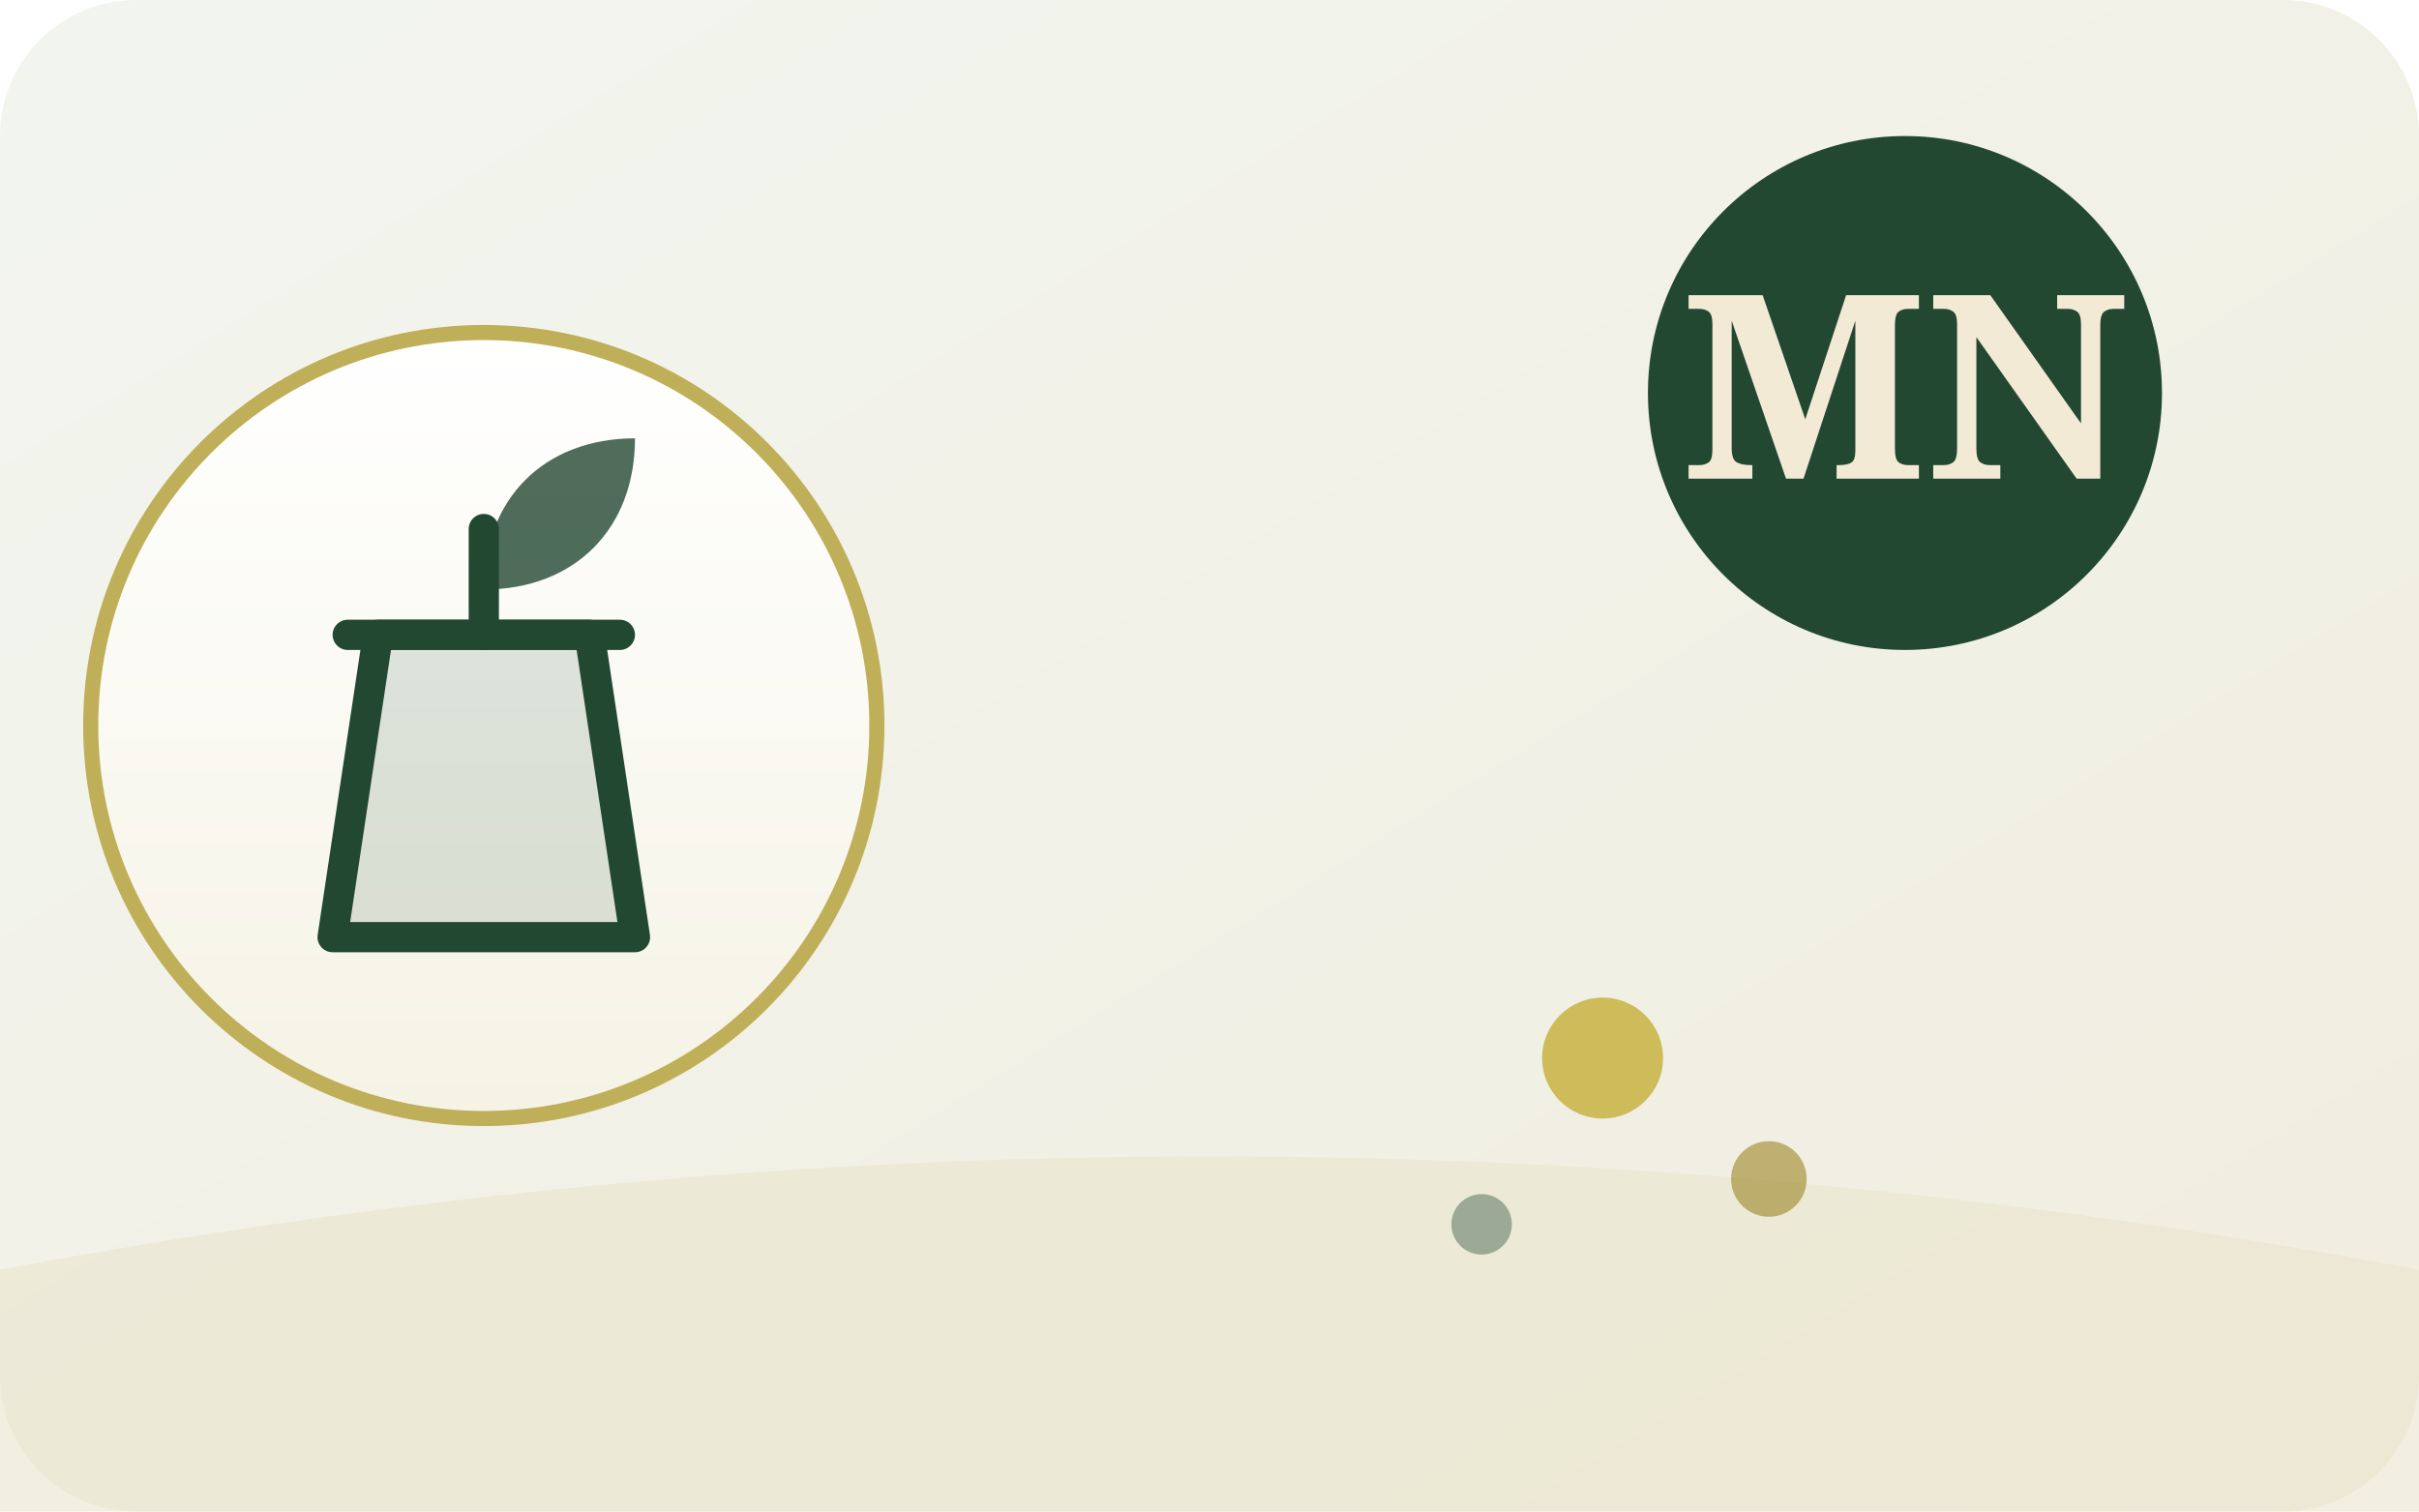
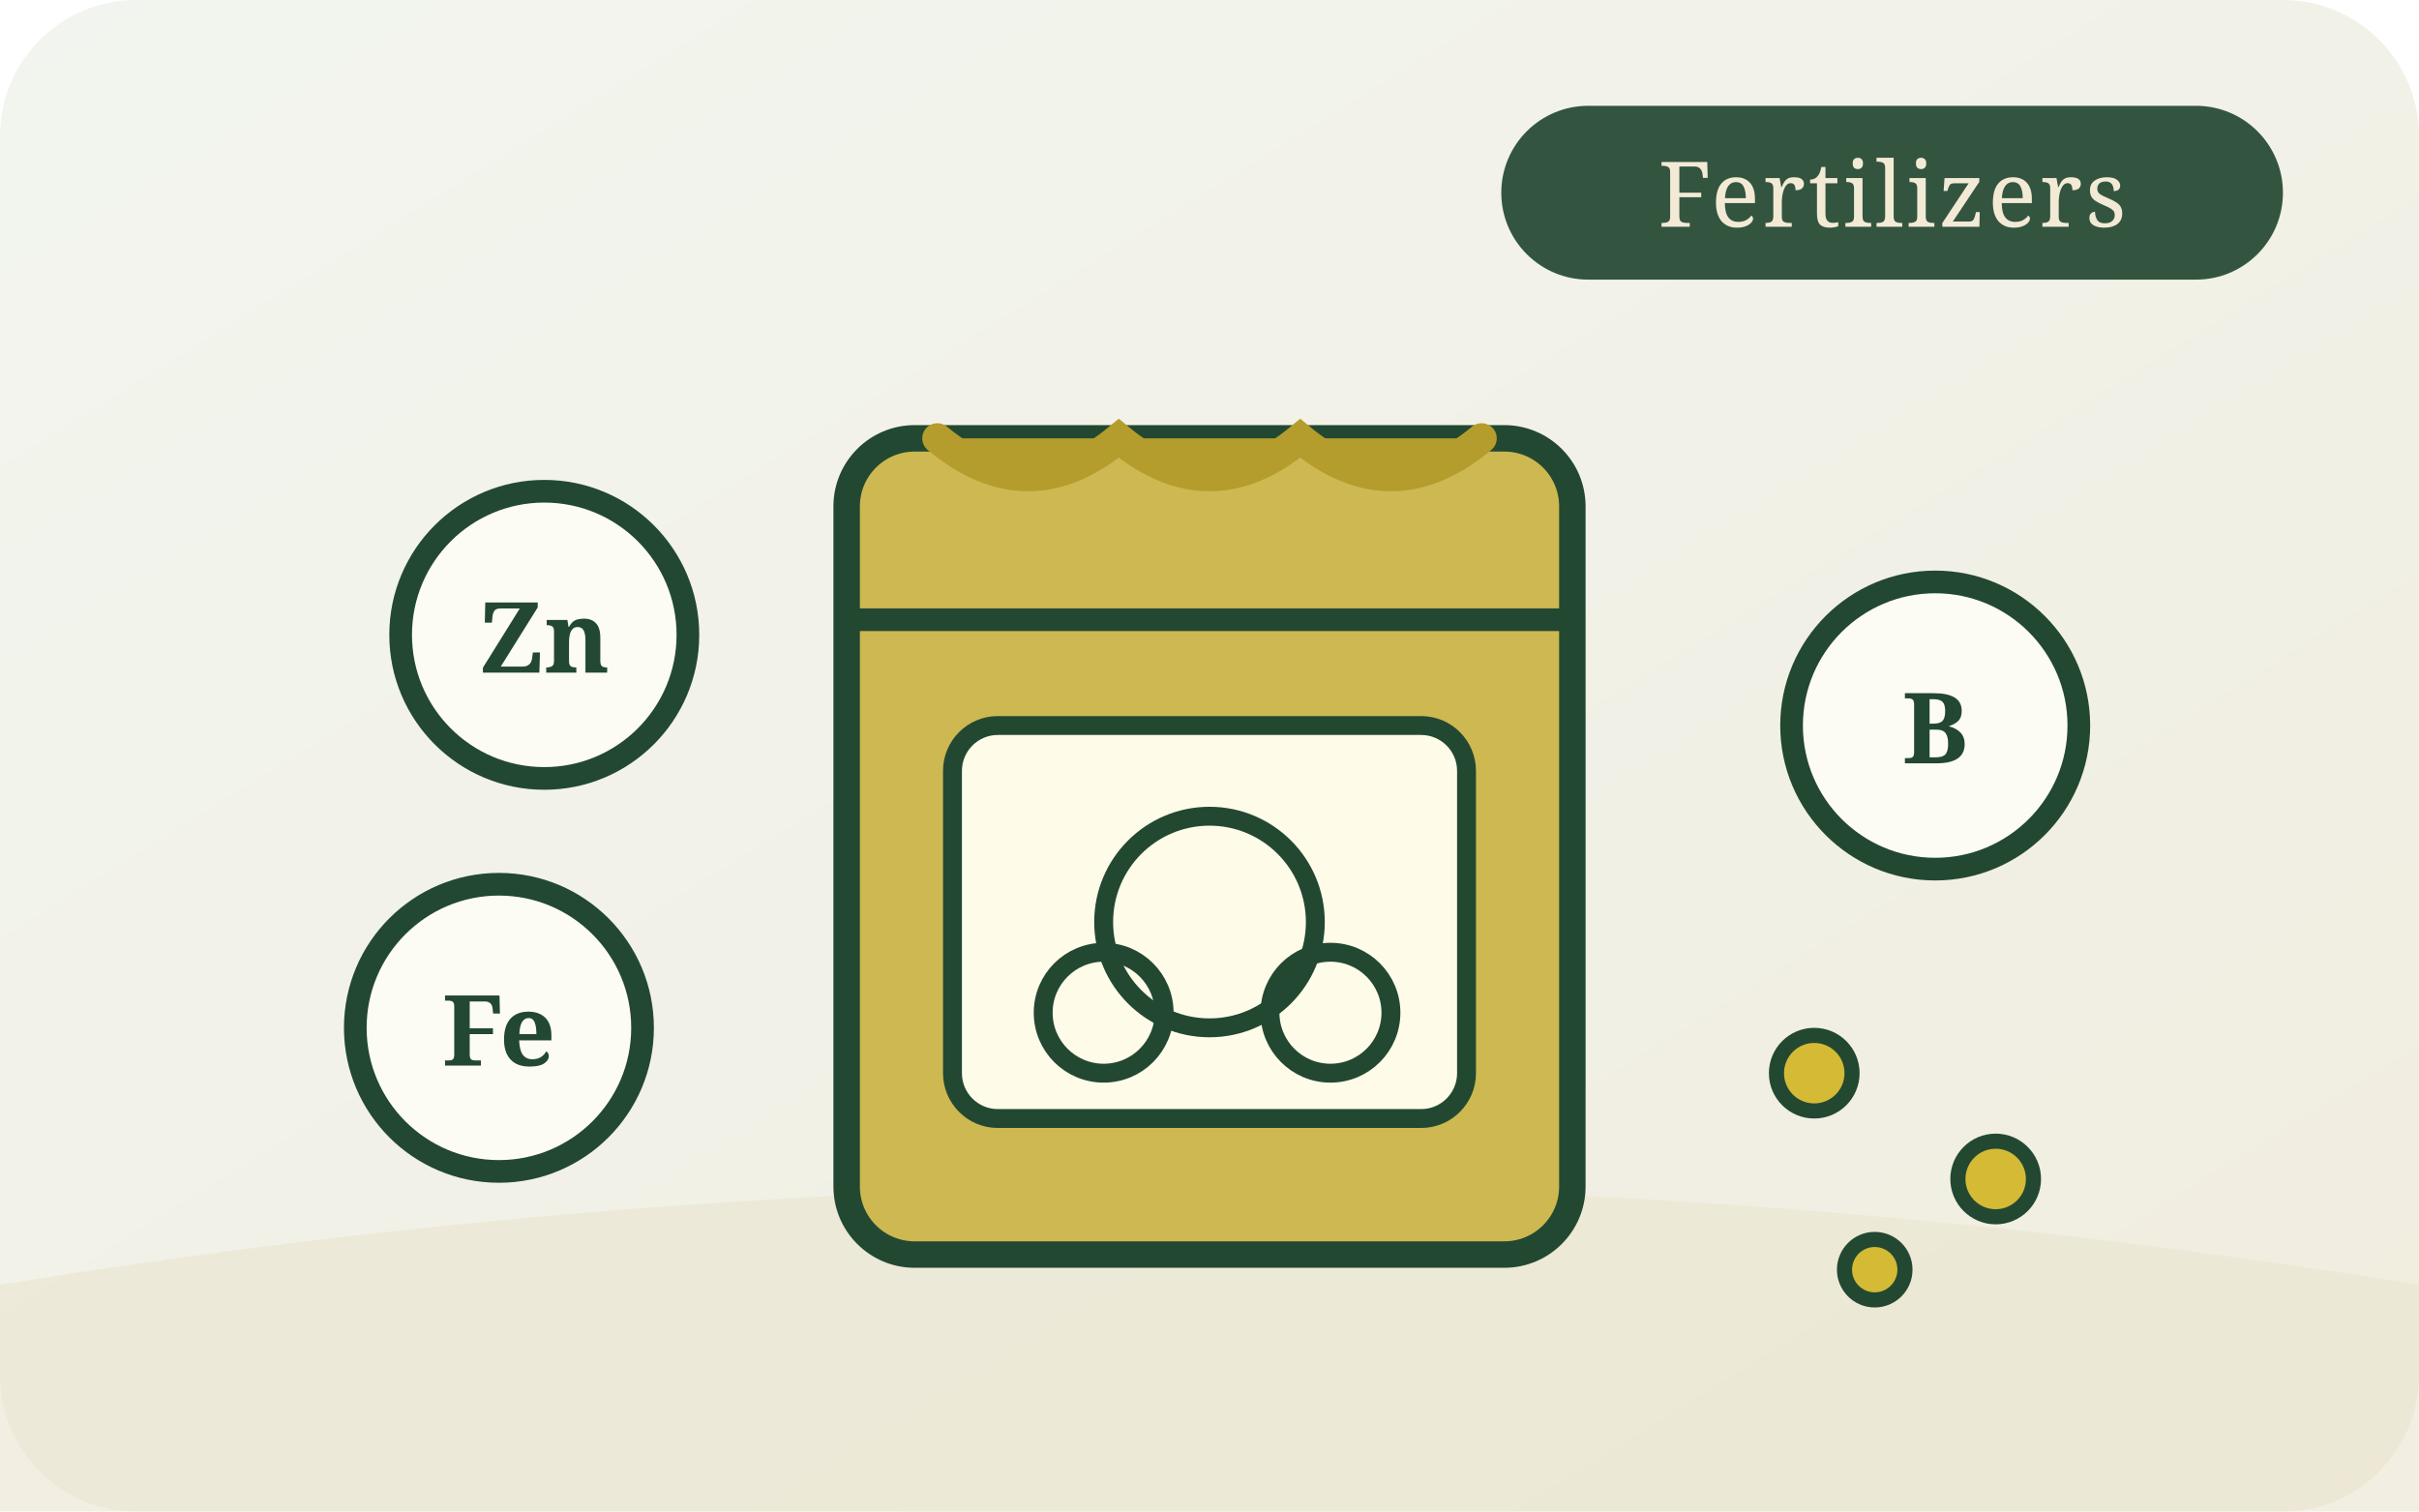
- <svg xmlns="http://www.w3.org/2000/svg" viewBox="0 0 320 200" role="img" aria-label="Micronutrient Fertilizers">
+ <svg xmlns="http://www.w3.org/2000/svg" viewBox="0 0 320 200" role="img" aria-label="Micronutrient Fertilizers demo illustration">
  <defs>
    <linearGradient id="bg" x1="0" y1="0" x2="1" y2="1">
      <stop offset="0" stop-color="hsl(90,25%,95%)" />
      <stop offset="1" stop-color="hsl(45,40%,91%)" />
    </linearGradient>
-     <linearGradient id="chip" x1="0" y1="0" x2="0" y2="1">
-       <stop offset="0" stop-color="#ffffff" />
-       <stop offset="1" stop-color="hsl(50,45%,93%)" />
-     </linearGradient>
  </defs>
  <rect width="320" height="200" rx="18" fill="url(#bg)" />
-   <path d="M0 168 Q160 138 320 168 V200 H0 Z" fill="hsl(50,40%,86%)" opacity=".6" />
-   <circle cx="64" cy="96" r="52" fill="url(#chip)" stroke="hsl(50,45%,55%)" stroke-width="2" />
-   <g stroke="#234832" stroke-width="4" fill="none" stroke-linecap="round" stroke-linejoin="round">
-     <path d="M50 84 h28 l6 40 h-40 Z" fill="#234832" fill-opacity=".14" />
-     <path d="M46 84 h36" />
-     <path d="M64 78 C64 66 72 58 84 58 C84 70 76 78 64 78 Z" fill="#234832" stroke="none" opacity=".8" />
-     <path d="M64 84 V70" />
+   <path d="M0 170 Q160 144 320 170 V200 H0 Z" fill="hsl(50,38%,86%)" opacity=".6" />
+   <g>
+     <rect x="112" y="58" width="96" height="108" rx="9" fill="hsl(50,55%,56%)" stroke="#234832" stroke-width="3.5" />
+     <path d="M112 82 h96" stroke="#234832" stroke-width="3" />
+     <path d="M124 58 q 12 10 24 0 q 12 10 24 0 q 12 10 24 0" fill="hsl(50,60%,44%)" stroke="hsl(50,60%,44%)" stroke-width="4" stroke-linecap="round" />
+     <rect x="126" y="96" width="68" height="52" rx="6" fill="#fffbe9" stroke="#234832" stroke-width="2.5" />
+     <circle cx="160" cy="122" r="14" fill="none" stroke="#234832" stroke-width="2.5" />
+     <circle cx="146" cy="134" r="8" fill="none" stroke="#234832" stroke-width="2.5" />
+     <circle cx="176" cy="134" r="8" fill="none" stroke="#234832" stroke-width="2.5" />
+     <circle cx="72" cy="84" r="19" fill="#fdfcf3" stroke="#234832" stroke-width="3" />
+     <text x="72" y="89" text-anchor="middle" font-family="Georgia,serif" font-size="13" font-weight="bold" fill="#234832">Zn</text>
+     <circle cx="66" cy="136" r="19" fill="#fdfcf3" stroke="#234832" stroke-width="3" />
+     <text x="66" y="141" text-anchor="middle" font-family="Georgia,serif" font-size="13" font-weight="bold" fill="#234832">Fe</text>
+     <circle cx="256" cy="96" r="19" fill="#fdfcf3" stroke="#234832" stroke-width="3" />
+     <text x="256" y="101" text-anchor="middle" font-family="Georgia,serif" font-size="13" font-weight="bold" fill="#234832">B</text>
+     <circle cx="240" cy="142" r="5" fill="hsl(50,65%,52%)" stroke="#234832" stroke-width="2" />
+     <circle cx="264" cy="156" r="5" fill="hsl(50,65%,52%)" stroke="#234832" stroke-width="2" />
+     <circle cx="248" cy="168" r="4" fill="hsl(50,65%,52%)" stroke="#234832" stroke-width="2" />
  </g>
-   <circle cx="252" cy="52" r="34" fill="#234832" />
-   <text x="252" y="63.333" text-anchor="middle" font-family="Georgia,serif" font-size="34" font-weight="bold" fill="#f3ead6">MN</text>
-   <circle cx="212" cy="140" r="8" fill="hsl(50,55%,52%)" opacity=".85" />
-   <circle cx="234" cy="156" r="5" fill="hsl(50,45%,45%)" opacity=".7" />
-   <circle cx="196" cy="162" r="4" fill="#234832" opacity=".4" />
+   <rect x="198.6" y="14" width="103.4" height="23" rx="11.5" fill="#234832" opacity=".92" />
+   <text x="250.3" y="30" text-anchor="middle" font-family="Georgia,serif" font-size="12" fill="#f3ead6" letter-spacing=".4">Fertilizers</text>
</svg>
